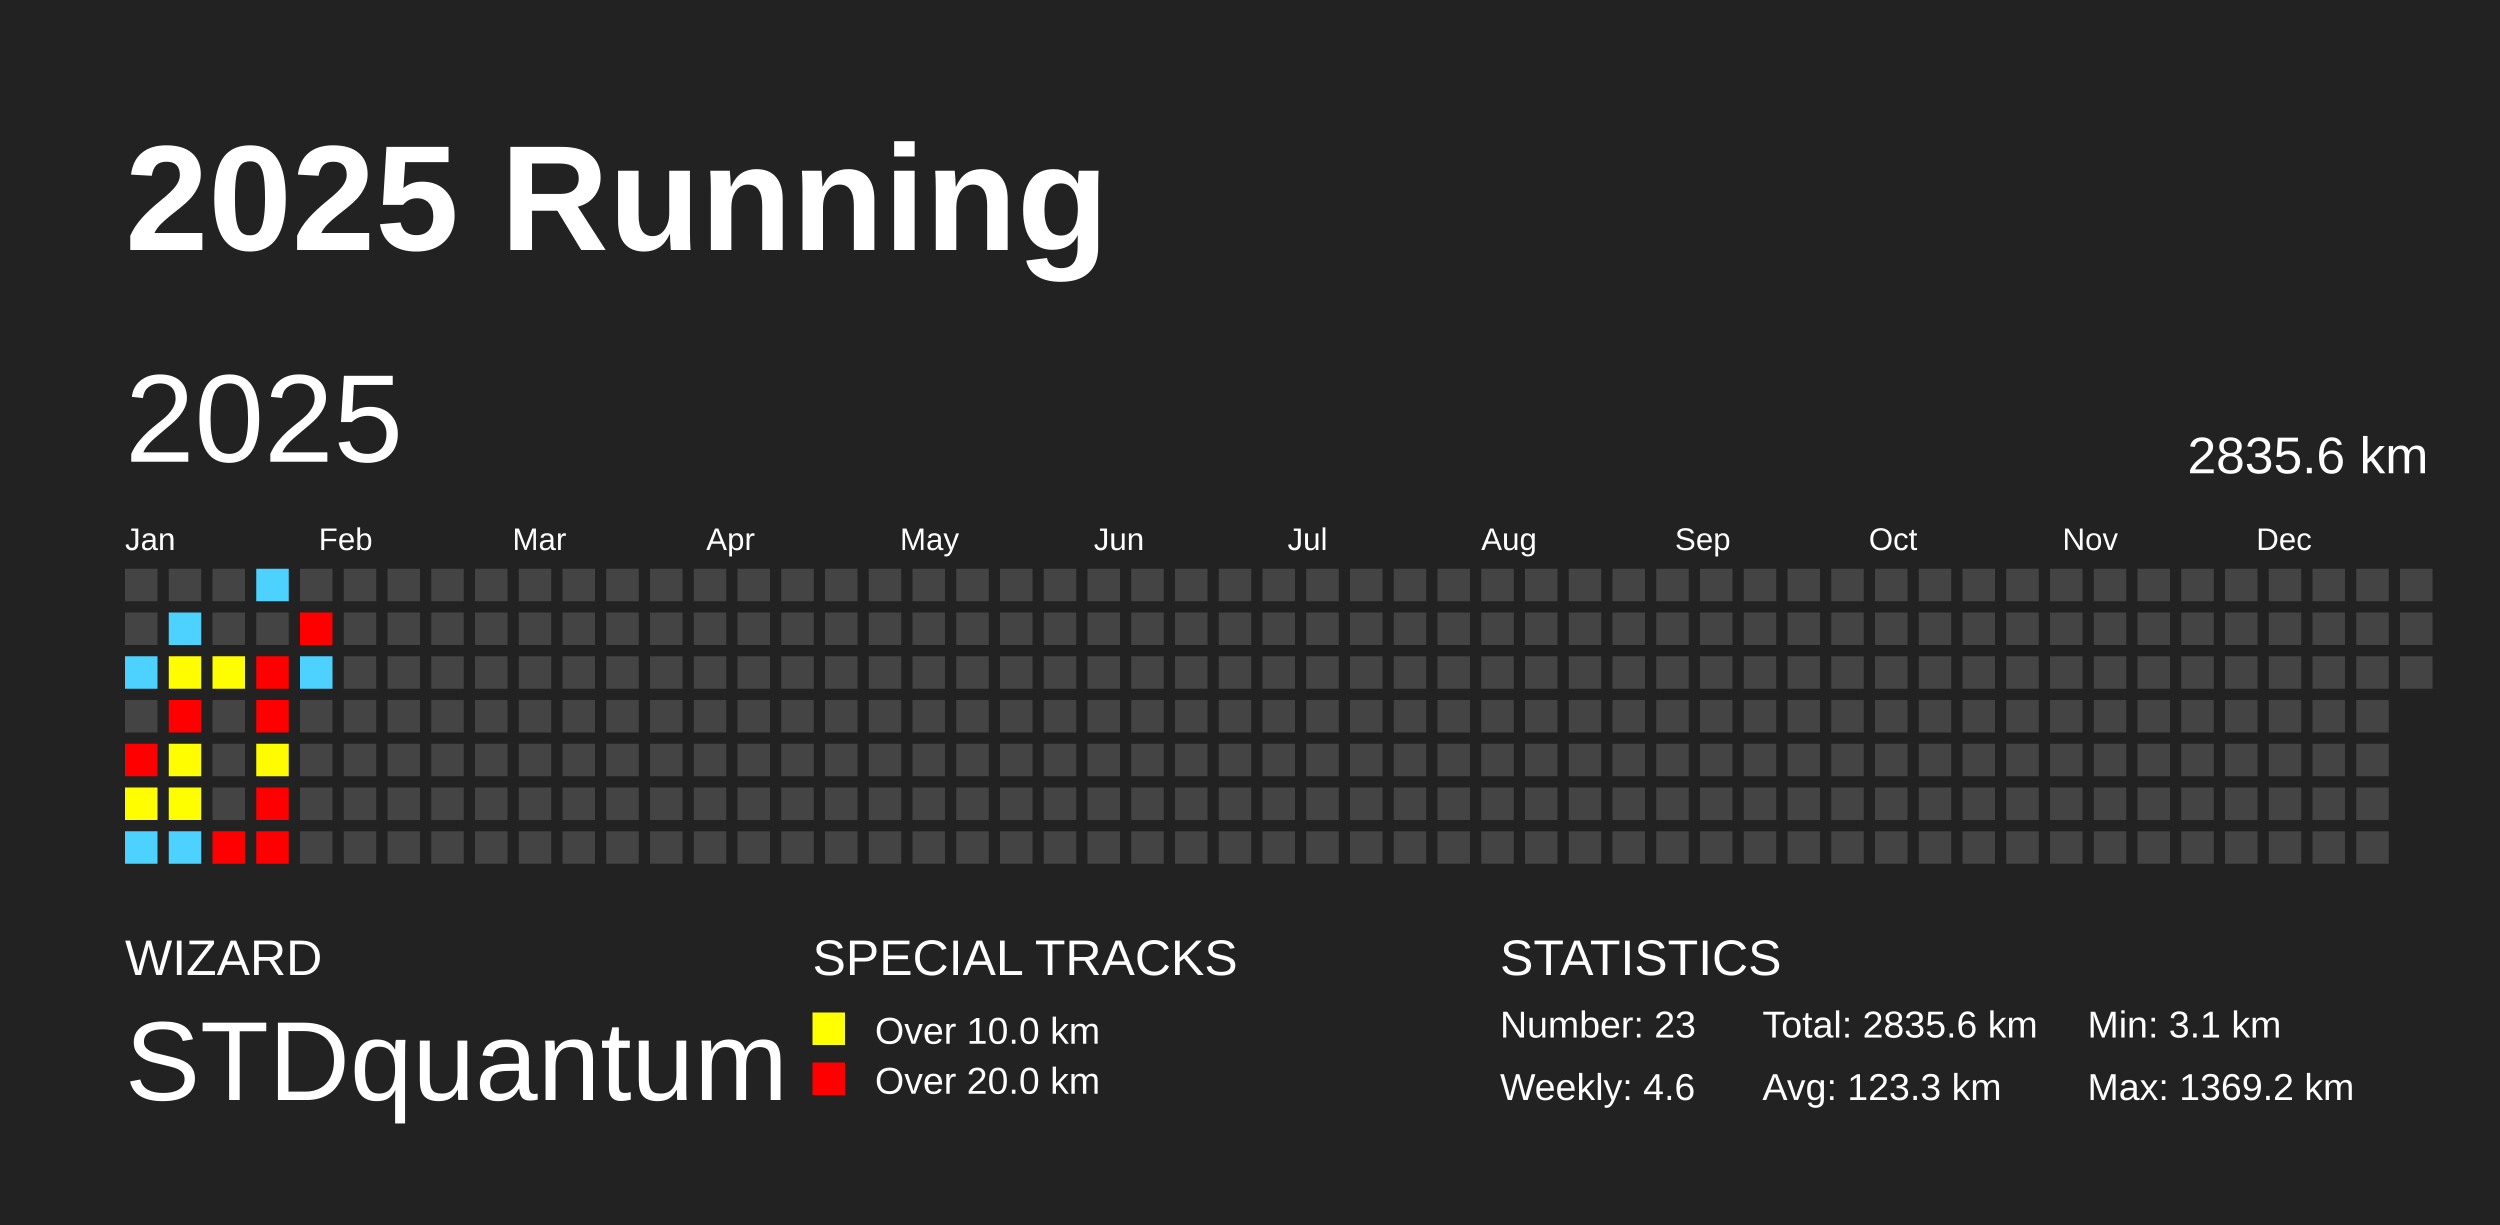
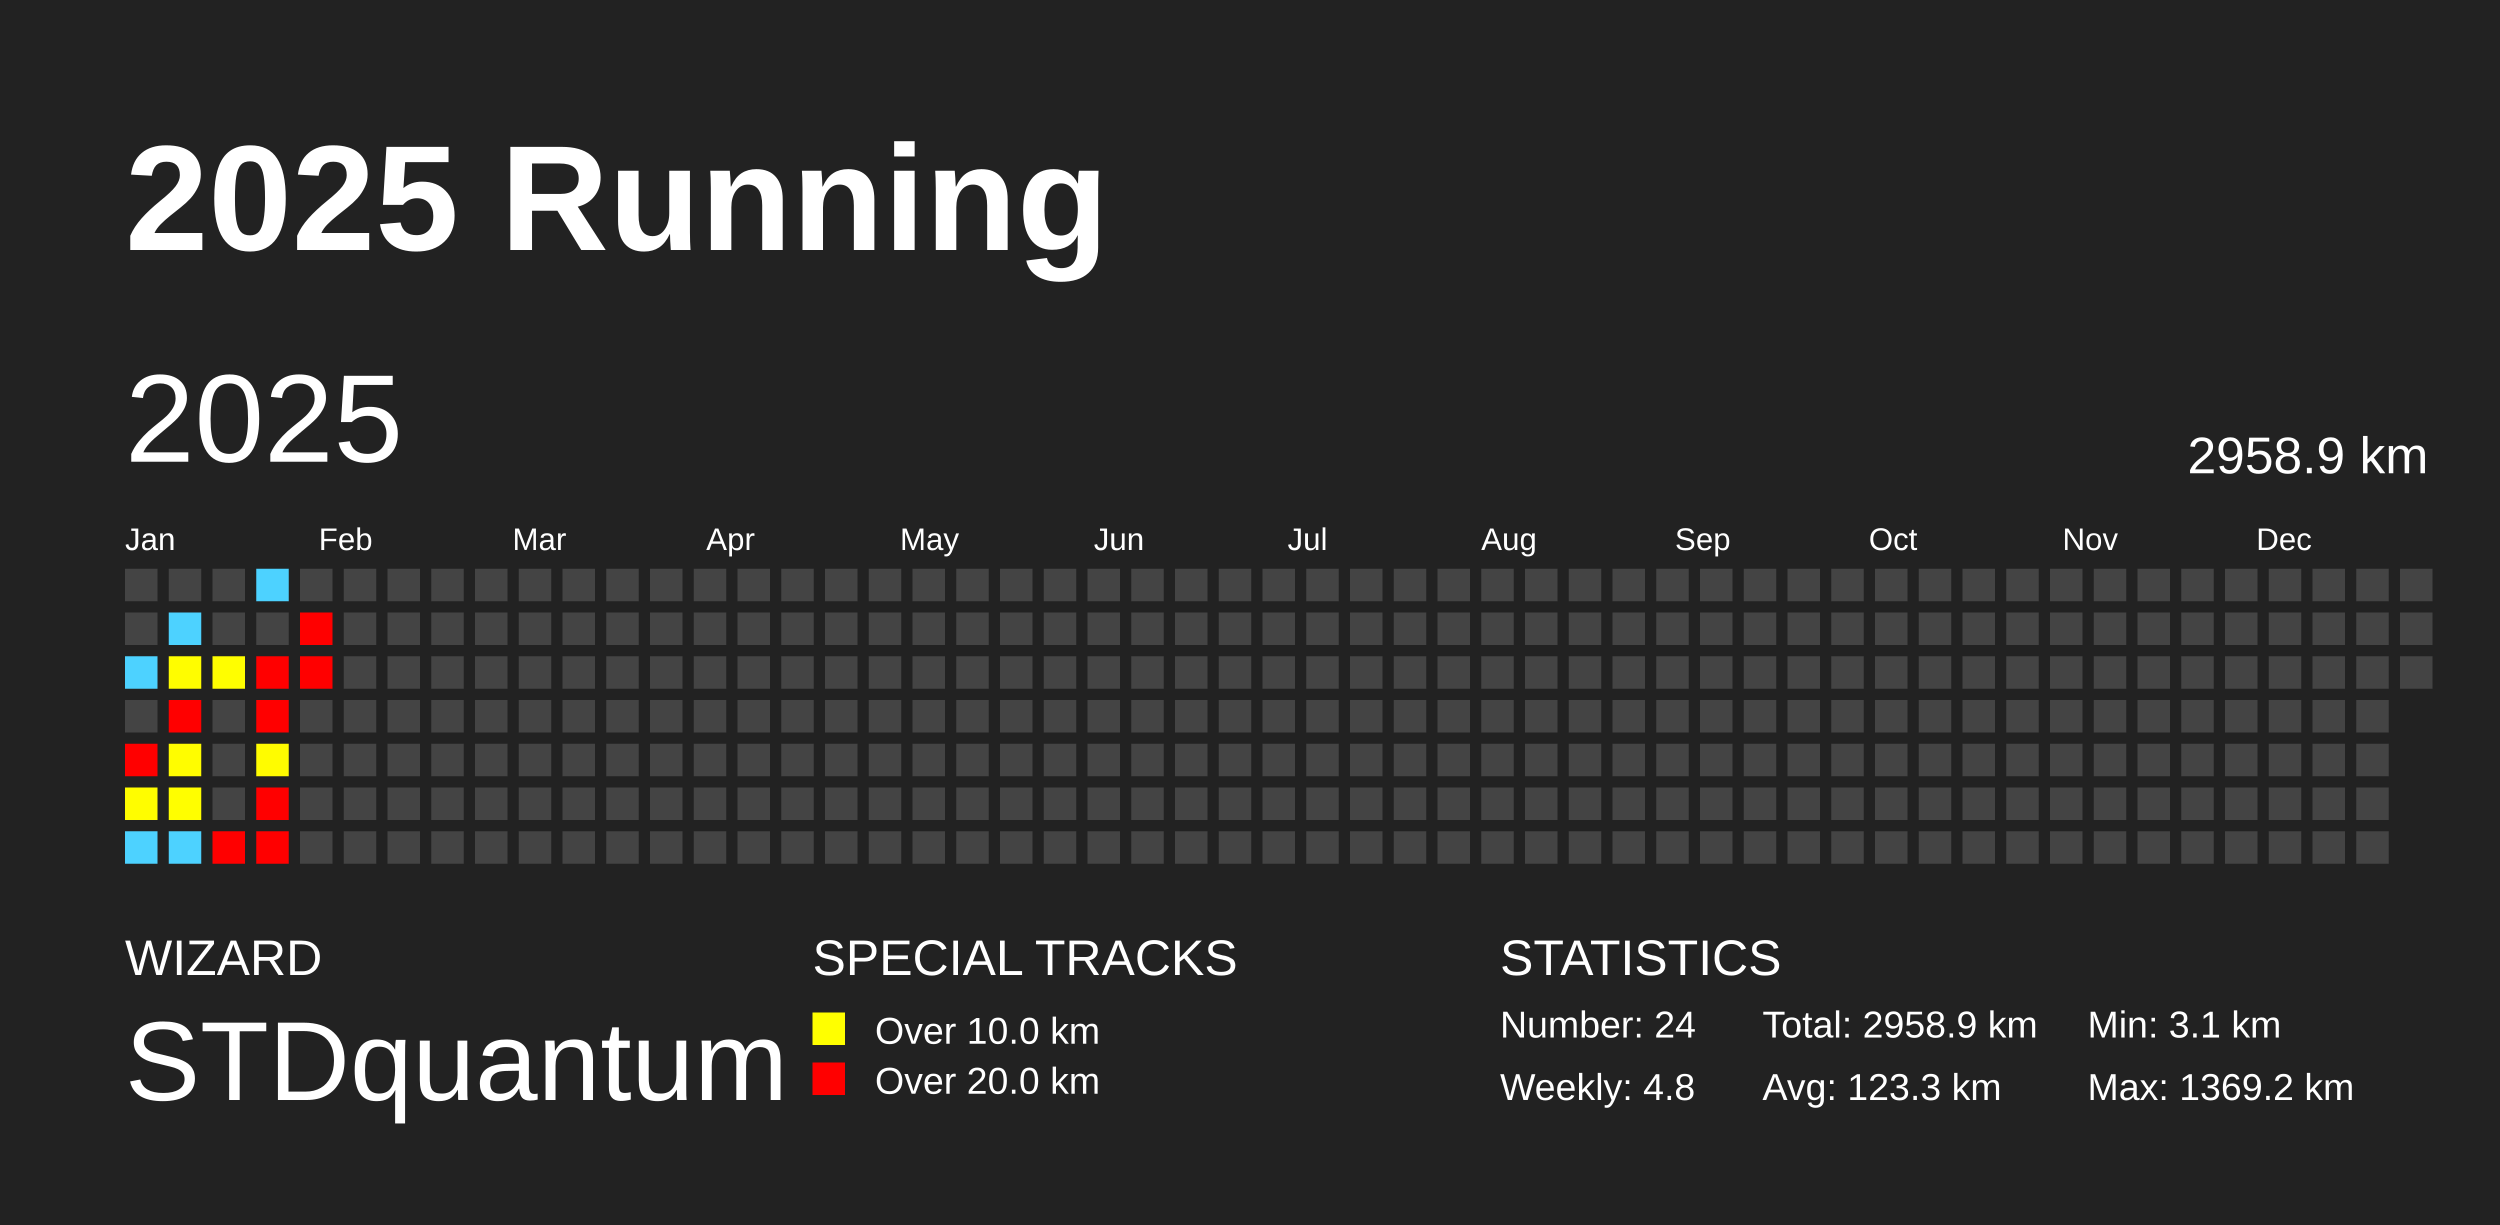
<svg xmlns="http://www.w3.org/2000/svg" baseProfile="full" height="98mm" version="1.1" viewBox="0,0,200,98" width="200mm">
  <defs />
  <rect fill="#222222" height="98" width="200" x="0" y="0" />
  <text fill="#FFFFFF" style="font-size:12px; font-family:Arial; font-weight:bold;" x="10" y="20">2025 Running</text>
  <text fill="#FFFFFF" style="font-size:4px; font-family:Arial" x="10" y="78">WIZARD</text>
  <text fill="#FFFFFF" style="font-size:9px; font-family:Arial" x="10" y="88">STDquantum</text>
  <text fill="#FFFFFF" style="font-size:4px; font-family:Arial" x="65" y="78">SPECIAL TRACKS</text>
  <rect fill="yellow" height="2.6" width="2.6" x="65" y="81" />
  <text fill="#FFFFFF" style="font-size:3px; font-family:Arial" x="70" y="83.5">Over 10.0 km</text>
  <rect fill="red" height="2.6" width="2.6" x="65" y="85" />
  <text fill="#FFFFFF" style="font-size:3px; font-family:Arial" x="70" y="87.5">Over 20.0 km</text>
  <text fill="#FFFFFF" style="font-size:4px; font-family:Arial" x="120" y="78">STATISTICS</text>
-   <text fill="#FFFFFF" style="font-size:3px; font-family:Arial" x="120" y="83">Number: 23</text>
-   <text fill="#FFFFFF" style="font-size:3px; font-family:Arial" x="120" y="88">Weekly: 4.6</text>
-   <text fill="#FFFFFF" style="font-size:3px; font-family:Arial" x="141" y="83">Total: 2835.6 km</text>
+   <text fill="#FFFFFF" style="font-size:3px; font-family:Arial" x="120" y="83">Number: 24</text>
+   <text fill="#FFFFFF" style="font-size:3px; font-family:Arial" x="120" y="88">Weekly: 4.8</text>
+   <text fill="#FFFFFF" style="font-size:3px; font-family:Arial" x="141" y="83">Total: 2958.9 km</text>
  <text fill="#FFFFFF" style="font-size:3px; font-family:Arial" x="141" y="88">Avg: 123.3 km</text>
  <text fill="#FFFFFF" style="font-size:3px; font-family:Arial" x="167" y="83">Min: 3.1 km</text>
  <text fill="#FFFFFF" style="font-size:3px; font-family:Arial" x="167" y="88">Max: 1369.2 km</text>
  <text dominant-baseline="hanging" fill="#FFFFFF" style="font-size:10.0px; font-family:Arial;" x="10" y="30">2025</text>
-   <text dominant-baseline="hanging" fill="#FFFFFF" style="font-size:4.125px; font-family:Arial;" x="175" y="35">2835.6 km</text>
+   <text dominant-baseline="hanging" fill="#FFFFFF" style="font-size:4.125px; font-family:Arial;" x="175" y="35">2958.9 km</text>
  <text fill="#FFFFFF" style="font-size:2.5px; font-family:Arial" x="10.0" y="44">Jan</text>
  <text fill="#FFFFFF" style="font-size:2.5px; font-family:Arial" x="25.5" y="44">Feb</text>
  <text fill="#FFFFFF" style="font-size:2.5px; font-family:Arial" x="41.0" y="44">Mar</text>
  <text fill="#FFFFFF" style="font-size:2.5px; font-family:Arial" x="56.5" y="44">Apr</text>
  <text fill="#FFFFFF" style="font-size:2.5px; font-family:Arial" x="72.0" y="44">May</text>
  <text fill="#FFFFFF" style="font-size:2.5px; font-family:Arial" x="87.5" y="44">Jun</text>
  <text fill="#FFFFFF" style="font-size:2.5px; font-family:Arial" x="103.0" y="44">Jul</text>
  <text fill="#FFFFFF" style="font-size:2.5px; font-family:Arial" x="118.5" y="44">Aug</text>
  <text fill="#FFFFFF" style="font-size:2.5px; font-family:Arial" x="134.0" y="44">Sep</text>
  <text fill="#FFFFFF" style="font-size:2.5px; font-family:Arial" x="149.5" y="44">Oct</text>
  <text fill="#FFFFFF" style="font-size:2.5px; font-family:Arial" x="165.0" y="44">Nov</text>
  <text fill="#FFFFFF" style="font-size:2.5px; font-family:Arial" x="180.5" y="44">Dec</text>
  <rect fill="#444444" height="2.6" width="2.6" x="10.0" y="45.5" />
  <rect fill="#444444" height="2.6" width="2.6" x="10.0" y="49.0" />
  <rect fill="#4dd2ff" height="2.6" width="2.6" x="10.0" y="52.5" />
  <rect fill="#444444" height="2.6" width="2.6" x="10.0" y="56.0" />
  <rect fill="red" height="2.6" width="2.6" x="10.0" y="59.5" />
  <rect fill="#fffd00" height="2.6" width="2.6" x="10.0" y="63.0" />
  <rect fill="#4dd2ff" height="2.6" width="2.6" x="10.0" y="66.5" />
  <rect fill="#444444" height="2.6" width="2.6" x="13.5" y="45.5" />
  <rect fill="#4dd2ff" height="2.6" width="2.6" x="13.5" y="49.0" />
  <rect fill="#fffd00" height="2.6" width="2.6" x="13.5" y="52.5" />
  <rect fill="red" height="2.6" width="2.6" x="13.5" y="56.0" />
  <rect fill="#fffd00" height="2.6" width="2.6" x="13.5" y="59.5" />
  <rect fill="#fffe00" height="2.6" width="2.6" x="13.5" y="63.0" />
  <rect fill="#4dd2ff" height="2.6" width="2.6" x="13.5" y="66.5" />
  <rect fill="#444444" height="2.6" width="2.6" x="17.0" y="45.5" />
  <rect fill="#444444" height="2.6" width="2.6" x="17.0" y="49.0" />
  <rect fill="#fffe00" height="2.6" width="2.6" x="17.0" y="52.5" />
  <rect fill="#444444" height="2.6" width="2.6" x="17.0" y="56.0" />
  <rect fill="#444444" height="2.6" width="2.6" x="17.0" y="59.5" />
  <rect fill="#444444" height="2.6" width="2.6" x="17.0" y="63.0" />
  <rect fill="red" height="2.6" width="2.6" x="17.0" y="66.5" />
  <rect fill="#4dd2ff" height="2.6" width="2.6" x="20.5" y="45.5" />
  <rect fill="#444444" height="2.6" width="2.6" x="20.5" y="49.0" />
  <rect fill="red" height="2.6" width="2.6" x="20.5" y="52.5" />
  <rect fill="red" height="2.6" width="2.6" x="20.5" y="56.0" />
  <rect fill="#fffc00" height="2.6" width="2.6" x="20.5" y="59.5" />
  <rect fill="red" height="2.6" width="2.6" x="20.5" y="63.0" />
  <rect fill="red" height="2.6" width="2.6" x="20.5" y="66.5" />
  <rect fill="#444444" height="2.6" width="2.6" x="24.0" y="45.5" />
  <rect fill="red" height="2.6" width="2.6" x="24.0" y="49.0" />
-   <rect fill="#4dd2ff" height="2.6" width="2.6" x="24.0" y="52.5" />
+   <rect fill="red" height="2.6" width="2.6" x="24.0" y="52.5" />
  <rect fill="#444444" height="2.6" width="2.6" x="24.0" y="56.0" />
  <rect fill="#444444" height="2.6" width="2.6" x="24.0" y="59.5" />
  <rect fill="#444444" height="2.6" width="2.6" x="24.0" y="63.0" />
  <rect fill="#444444" height="2.6" width="2.6" x="24.0" y="66.5" />
  <rect fill="#444444" height="2.6" width="2.6" x="27.5" y="45.5" />
  <rect fill="#444444" height="2.6" width="2.6" x="27.5" y="49.0" />
  <rect fill="#444444" height="2.6" width="2.6" x="27.5" y="52.5" />
  <rect fill="#444444" height="2.6" width="2.6" x="27.5" y="56.0" />
  <rect fill="#444444" height="2.6" width="2.6" x="27.5" y="59.5" />
  <rect fill="#444444" height="2.6" width="2.6" x="27.5" y="63.0" />
  <rect fill="#444444" height="2.6" width="2.6" x="27.5" y="66.5" />
  <rect fill="#444444" height="2.6" width="2.6" x="31.0" y="45.5" />
  <rect fill="#444444" height="2.6" width="2.6" x="31.0" y="49.0" />
  <rect fill="#444444" height="2.6" width="2.6" x="31.0" y="52.5" />
  <rect fill="#444444" height="2.6" width="2.6" x="31.0" y="56.0" />
  <rect fill="#444444" height="2.6" width="2.6" x="31.0" y="59.5" />
  <rect fill="#444444" height="2.6" width="2.6" x="31.0" y="63.0" />
  <rect fill="#444444" height="2.6" width="2.6" x="31.0" y="66.5" />
  <rect fill="#444444" height="2.6" width="2.6" x="34.5" y="45.5" />
  <rect fill="#444444" height="2.6" width="2.6" x="34.5" y="49.0" />
  <rect fill="#444444" height="2.6" width="2.6" x="34.5" y="52.5" />
  <rect fill="#444444" height="2.6" width="2.6" x="34.5" y="56.0" />
  <rect fill="#444444" height="2.6" width="2.6" x="34.5" y="59.5" />
  <rect fill="#444444" height="2.6" width="2.6" x="34.5" y="63.0" />
  <rect fill="#444444" height="2.6" width="2.6" x="34.5" y="66.5" />
  <rect fill="#444444" height="2.6" width="2.6" x="38.0" y="45.5" />
  <rect fill="#444444" height="2.6" width="2.6" x="38.0" y="49.0" />
  <rect fill="#444444" height="2.6" width="2.6" x="38.0" y="52.5" />
  <rect fill="#444444" height="2.6" width="2.6" x="38.0" y="56.0" />
  <rect fill="#444444" height="2.6" width="2.6" x="38.0" y="59.5" />
  <rect fill="#444444" height="2.6" width="2.6" x="38.0" y="63.0" />
  <rect fill="#444444" height="2.6" width="2.6" x="38.0" y="66.5" />
  <rect fill="#444444" height="2.6" width="2.6" x="41.5" y="45.5" />
  <rect fill="#444444" height="2.6" width="2.6" x="41.5" y="49.0" />
  <rect fill="#444444" height="2.6" width="2.6" x="41.5" y="52.5" />
  <rect fill="#444444" height="2.6" width="2.6" x="41.5" y="56.0" />
  <rect fill="#444444" height="2.6" width="2.6" x="41.5" y="59.5" />
  <rect fill="#444444" height="2.6" width="2.6" x="41.5" y="63.0" />
  <rect fill="#444444" height="2.6" width="2.6" x="41.5" y="66.5" />
  <rect fill="#444444" height="2.6" width="2.6" x="45.0" y="45.5" />
  <rect fill="#444444" height="2.6" width="2.6" x="45.0" y="49.0" />
  <rect fill="#444444" height="2.6" width="2.6" x="45.0" y="52.5" />
  <rect fill="#444444" height="2.6" width="2.6" x="45.0" y="56.0" />
  <rect fill="#444444" height="2.6" width="2.6" x="45.0" y="59.5" />
  <rect fill="#444444" height="2.6" width="2.6" x="45.0" y="63.0" />
  <rect fill="#444444" height="2.6" width="2.6" x="45.0" y="66.5" />
  <rect fill="#444444" height="2.6" width="2.6" x="48.5" y="45.5" />
  <rect fill="#444444" height="2.6" width="2.6" x="48.5" y="49.0" />
  <rect fill="#444444" height="2.6" width="2.6" x="48.5" y="52.5" />
  <rect fill="#444444" height="2.6" width="2.6" x="48.5" y="56.0" />
  <rect fill="#444444" height="2.6" width="2.6" x="48.5" y="59.5" />
  <rect fill="#444444" height="2.6" width="2.6" x="48.5" y="63.0" />
  <rect fill="#444444" height="2.6" width="2.6" x="48.5" y="66.5" />
  <rect fill="#444444" height="2.6" width="2.6" x="52.0" y="45.5" />
  <rect fill="#444444" height="2.6" width="2.6" x="52.0" y="49.0" />
  <rect fill="#444444" height="2.6" width="2.6" x="52.0" y="52.5" />
  <rect fill="#444444" height="2.6" width="2.6" x="52.0" y="56.0" />
  <rect fill="#444444" height="2.6" width="2.6" x="52.0" y="59.5" />
  <rect fill="#444444" height="2.6" width="2.6" x="52.0" y="63.0" />
  <rect fill="#444444" height="2.6" width="2.6" x="52.0" y="66.5" />
  <rect fill="#444444" height="2.6" width="2.6" x="55.5" y="45.5" />
  <rect fill="#444444" height="2.6" width="2.6" x="55.5" y="49.0" />
  <rect fill="#444444" height="2.6" width="2.6" x="55.5" y="52.5" />
  <rect fill="#444444" height="2.6" width="2.6" x="55.5" y="56.0" />
  <rect fill="#444444" height="2.6" width="2.6" x="55.5" y="59.5" />
  <rect fill="#444444" height="2.6" width="2.6" x="55.5" y="63.0" />
  <rect fill="#444444" height="2.6" width="2.6" x="55.5" y="66.5" />
  <rect fill="#444444" height="2.6" width="2.6" x="59.0" y="45.5" />
  <rect fill="#444444" height="2.6" width="2.6" x="59.0" y="49.0" />
  <rect fill="#444444" height="2.6" width="2.6" x="59.0" y="52.5" />
  <rect fill="#444444" height="2.6" width="2.6" x="59.0" y="56.0" />
  <rect fill="#444444" height="2.6" width="2.6" x="59.0" y="59.5" />
  <rect fill="#444444" height="2.6" width="2.6" x="59.0" y="63.0" />
  <rect fill="#444444" height="2.6" width="2.6" x="59.0" y="66.5" />
  <rect fill="#444444" height="2.6" width="2.6" x="62.5" y="45.5" />
  <rect fill="#444444" height="2.6" width="2.6" x="62.5" y="49.0" />
  <rect fill="#444444" height="2.6" width="2.6" x="62.5" y="52.5" />
  <rect fill="#444444" height="2.6" width="2.6" x="62.5" y="56.0" />
  <rect fill="#444444" height="2.6" width="2.6" x="62.5" y="59.5" />
  <rect fill="#444444" height="2.6" width="2.6" x="62.5" y="63.0" />
  <rect fill="#444444" height="2.6" width="2.6" x="62.5" y="66.5" />
  <rect fill="#444444" height="2.6" width="2.6" x="66.0" y="45.5" />
  <rect fill="#444444" height="2.6" width="2.6" x="66.0" y="49.0" />
  <rect fill="#444444" height="2.6" width="2.6" x="66.0" y="52.5" />
  <rect fill="#444444" height="2.6" width="2.6" x="66.0" y="56.0" />
  <rect fill="#444444" height="2.6" width="2.6" x="66.0" y="59.5" />
  <rect fill="#444444" height="2.6" width="2.6" x="66.0" y="63.0" />
  <rect fill="#444444" height="2.6" width="2.6" x="66.0" y="66.5" />
  <rect fill="#444444" height="2.6" width="2.6" x="69.5" y="45.5" />
  <rect fill="#444444" height="2.6" width="2.6" x="69.5" y="49.0" />
  <rect fill="#444444" height="2.6" width="2.6" x="69.5" y="52.5" />
  <rect fill="#444444" height="2.6" width="2.6" x="69.5" y="56.0" />
  <rect fill="#444444" height="2.6" width="2.6" x="69.5" y="59.5" />
  <rect fill="#444444" height="2.6" width="2.6" x="69.5" y="63.0" />
  <rect fill="#444444" height="2.6" width="2.6" x="69.5" y="66.5" />
  <rect fill="#444444" height="2.6" width="2.6" x="73.0" y="45.5" />
  <rect fill="#444444" height="2.6" width="2.6" x="73.0" y="49.0" />
  <rect fill="#444444" height="2.6" width="2.6" x="73.0" y="52.5" />
  <rect fill="#444444" height="2.6" width="2.6" x="73.0" y="56.0" />
  <rect fill="#444444" height="2.6" width="2.6" x="73.0" y="59.5" />
  <rect fill="#444444" height="2.6" width="2.6" x="73.0" y="63.0" />
  <rect fill="#444444" height="2.6" width="2.6" x="73.0" y="66.5" />
  <rect fill="#444444" height="2.6" width="2.6" x="76.5" y="45.5" />
  <rect fill="#444444" height="2.6" width="2.6" x="76.5" y="49.0" />
  <rect fill="#444444" height="2.6" width="2.6" x="76.5" y="52.5" />
  <rect fill="#444444" height="2.6" width="2.6" x="76.5" y="56.0" />
  <rect fill="#444444" height="2.6" width="2.6" x="76.5" y="59.5" />
  <rect fill="#444444" height="2.6" width="2.6" x="76.5" y="63.0" />
  <rect fill="#444444" height="2.6" width="2.6" x="76.5" y="66.5" />
  <rect fill="#444444" height="2.6" width="2.6" x="80.0" y="45.5" />
  <rect fill="#444444" height="2.6" width="2.6" x="80.0" y="49.0" />
  <rect fill="#444444" height="2.6" width="2.6" x="80.0" y="52.5" />
  <rect fill="#444444" height="2.6" width="2.6" x="80.0" y="56.0" />
  <rect fill="#444444" height="2.6" width="2.6" x="80.0" y="59.5" />
  <rect fill="#444444" height="2.6" width="2.6" x="80.0" y="63.0" />
  <rect fill="#444444" height="2.6" width="2.6" x="80.0" y="66.5" />
  <rect fill="#444444" height="2.6" width="2.6" x="83.5" y="45.5" />
  <rect fill="#444444" height="2.6" width="2.6" x="83.5" y="49.0" />
  <rect fill="#444444" height="2.6" width="2.6" x="83.5" y="52.5" />
  <rect fill="#444444" height="2.6" width="2.6" x="83.5" y="56.0" />
  <rect fill="#444444" height="2.6" width="2.6" x="83.5" y="59.5" />
  <rect fill="#444444" height="2.6" width="2.6" x="83.5" y="63.0" />
  <rect fill="#444444" height="2.6" width="2.6" x="83.5" y="66.5" />
  <rect fill="#444444" height="2.6" width="2.6" x="87.0" y="45.5" />
  <rect fill="#444444" height="2.6" width="2.6" x="87.0" y="49.0" />
  <rect fill="#444444" height="2.6" width="2.6" x="87.0" y="52.5" />
  <rect fill="#444444" height="2.6" width="2.6" x="87.0" y="56.0" />
  <rect fill="#444444" height="2.6" width="2.6" x="87.0" y="59.5" />
  <rect fill="#444444" height="2.6" width="2.6" x="87.0" y="63.0" />
  <rect fill="#444444" height="2.6" width="2.6" x="87.0" y="66.5" />
  <rect fill="#444444" height="2.6" width="2.6" x="90.5" y="45.5" />
  <rect fill="#444444" height="2.6" width="2.6" x="90.5" y="49.0" />
  <rect fill="#444444" height="2.6" width="2.6" x="90.5" y="52.5" />
  <rect fill="#444444" height="2.6" width="2.6" x="90.5" y="56.0" />
  <rect fill="#444444" height="2.6" width="2.6" x="90.5" y="59.5" />
  <rect fill="#444444" height="2.6" width="2.6" x="90.5" y="63.0" />
  <rect fill="#444444" height="2.6" width="2.6" x="90.5" y="66.5" />
  <rect fill="#444444" height="2.6" width="2.6" x="94.0" y="45.5" />
  <rect fill="#444444" height="2.6" width="2.6" x="94.0" y="49.0" />
  <rect fill="#444444" height="2.6" width="2.6" x="94.0" y="52.5" />
  <rect fill="#444444" height="2.6" width="2.6" x="94.0" y="56.0" />
  <rect fill="#444444" height="2.6" width="2.6" x="94.0" y="59.5" />
  <rect fill="#444444" height="2.6" width="2.6" x="94.0" y="63.0" />
  <rect fill="#444444" height="2.6" width="2.6" x="94.0" y="66.5" />
  <rect fill="#444444" height="2.6" width="2.6" x="97.5" y="45.5" />
  <rect fill="#444444" height="2.6" width="2.6" x="97.5" y="49.0" />
  <rect fill="#444444" height="2.6" width="2.6" x="97.5" y="52.5" />
  <rect fill="#444444" height="2.6" width="2.6" x="97.5" y="56.0" />
  <rect fill="#444444" height="2.6" width="2.6" x="97.5" y="59.5" />
  <rect fill="#444444" height="2.6" width="2.6" x="97.5" y="63.0" />
  <rect fill="#444444" height="2.6" width="2.6" x="97.5" y="66.5" />
  <rect fill="#444444" height="2.6" width="2.6" x="101.0" y="45.5" />
  <rect fill="#444444" height="2.6" width="2.6" x="101.0" y="49.0" />
  <rect fill="#444444" height="2.6" width="2.6" x="101.0" y="52.5" />
  <rect fill="#444444" height="2.6" width="2.6" x="101.0" y="56.0" />
  <rect fill="#444444" height="2.6" width="2.6" x="101.0" y="59.5" />
  <rect fill="#444444" height="2.6" width="2.6" x="101.0" y="63.0" />
  <rect fill="#444444" height="2.6" width="2.6" x="101.0" y="66.5" />
  <rect fill="#444444" height="2.6" width="2.6" x="104.5" y="45.5" />
  <rect fill="#444444" height="2.6" width="2.6" x="104.5" y="49.0" />
  <rect fill="#444444" height="2.6" width="2.6" x="104.5" y="52.5" />
  <rect fill="#444444" height="2.6" width="2.6" x="104.5" y="56.0" />
  <rect fill="#444444" height="2.6" width="2.6" x="104.5" y="59.5" />
  <rect fill="#444444" height="2.6" width="2.6" x="104.5" y="63.0" />
  <rect fill="#444444" height="2.6" width="2.6" x="104.5" y="66.5" />
  <rect fill="#444444" height="2.6" width="2.6" x="108.0" y="45.5" />
  <rect fill="#444444" height="2.6" width="2.6" x="108.0" y="49.0" />
  <rect fill="#444444" height="2.6" width="2.6" x="108.0" y="52.5" />
  <rect fill="#444444" height="2.6" width="2.6" x="108.0" y="56.0" />
  <rect fill="#444444" height="2.6" width="2.6" x="108.0" y="59.5" />
  <rect fill="#444444" height="2.6" width="2.6" x="108.0" y="63.0" />
  <rect fill="#444444" height="2.6" width="2.6" x="108.0" y="66.5" />
  <rect fill="#444444" height="2.6" width="2.6" x="111.5" y="45.5" />
  <rect fill="#444444" height="2.6" width="2.6" x="111.5" y="49.0" />
  <rect fill="#444444" height="2.6" width="2.6" x="111.5" y="52.5" />
  <rect fill="#444444" height="2.6" width="2.6" x="111.5" y="56.0" />
  <rect fill="#444444" height="2.6" width="2.6" x="111.5" y="59.5" />
  <rect fill="#444444" height="2.6" width="2.6" x="111.5" y="63.0" />
  <rect fill="#444444" height="2.6" width="2.6" x="111.5" y="66.5" />
  <rect fill="#444444" height="2.6" width="2.6" x="115.0" y="45.5" />
  <rect fill="#444444" height="2.6" width="2.6" x="115.0" y="49.0" />
  <rect fill="#444444" height="2.6" width="2.6" x="115.0" y="52.5" />
  <rect fill="#444444" height="2.6" width="2.6" x="115.0" y="56.0" />
  <rect fill="#444444" height="2.6" width="2.6" x="115.0" y="59.5" />
  <rect fill="#444444" height="2.6" width="2.6" x="115.0" y="63.0" />
  <rect fill="#444444" height="2.6" width="2.6" x="115.0" y="66.5" />
  <rect fill="#444444" height="2.6" width="2.6" x="118.5" y="45.5" />
  <rect fill="#444444" height="2.6" width="2.6" x="118.5" y="49.0" />
  <rect fill="#444444" height="2.6" width="2.6" x="118.5" y="52.5" />
  <rect fill="#444444" height="2.6" width="2.6" x="118.5" y="56.0" />
  <rect fill="#444444" height="2.6" width="2.6" x="118.5" y="59.5" />
  <rect fill="#444444" height="2.6" width="2.6" x="118.5" y="63.0" />
  <rect fill="#444444" height="2.6" width="2.6" x="118.5" y="66.5" />
  <rect fill="#444444" height="2.6" width="2.6" x="122.0" y="45.5" />
  <rect fill="#444444" height="2.6" width="2.6" x="122.0" y="49.0" />
  <rect fill="#444444" height="2.6" width="2.6" x="122.0" y="52.5" />
  <rect fill="#444444" height="2.6" width="2.6" x="122.0" y="56.0" />
  <rect fill="#444444" height="2.6" width="2.6" x="122.0" y="59.5" />
  <rect fill="#444444" height="2.6" width="2.6" x="122.0" y="63.0" />
  <rect fill="#444444" height="2.6" width="2.6" x="122.0" y="66.5" />
  <rect fill="#444444" height="2.6" width="2.6" x="125.5" y="45.5" />
  <rect fill="#444444" height="2.6" width="2.6" x="125.5" y="49.0" />
  <rect fill="#444444" height="2.6" width="2.6" x="125.5" y="52.5" />
  <rect fill="#444444" height="2.6" width="2.6" x="125.5" y="56.0" />
  <rect fill="#444444" height="2.6" width="2.6" x="125.5" y="59.5" />
  <rect fill="#444444" height="2.6" width="2.6" x="125.5" y="63.0" />
  <rect fill="#444444" height="2.6" width="2.6" x="125.5" y="66.5" />
  <rect fill="#444444" height="2.6" width="2.6" x="129.0" y="45.5" />
  <rect fill="#444444" height="2.6" width="2.6" x="129.0" y="49.0" />
  <rect fill="#444444" height="2.6" width="2.6" x="129.0" y="52.5" />
  <rect fill="#444444" height="2.6" width="2.6" x="129.0" y="56.0" />
  <rect fill="#444444" height="2.6" width="2.6" x="129.0" y="59.5" />
  <rect fill="#444444" height="2.6" width="2.6" x="129.0" y="63.0" />
  <rect fill="#444444" height="2.6" width="2.6" x="129.0" y="66.5" />
  <rect fill="#444444" height="2.6" width="2.6" x="132.5" y="45.5" />
  <rect fill="#444444" height="2.6" width="2.6" x="132.5" y="49.0" />
  <rect fill="#444444" height="2.6" width="2.6" x="132.5" y="52.5" />
  <rect fill="#444444" height="2.6" width="2.6" x="132.5" y="56.0" />
  <rect fill="#444444" height="2.6" width="2.6" x="132.5" y="59.5" />
  <rect fill="#444444" height="2.6" width="2.6" x="132.5" y="63.0" />
  <rect fill="#444444" height="2.6" width="2.6" x="132.5" y="66.5" />
  <rect fill="#444444" height="2.6" width="2.6" x="136.0" y="45.5" />
  <rect fill="#444444" height="2.6" width="2.6" x="136.0" y="49.0" />
  <rect fill="#444444" height="2.6" width="2.6" x="136.0" y="52.5" />
  <rect fill="#444444" height="2.6" width="2.6" x="136.0" y="56.0" />
  <rect fill="#444444" height="2.6" width="2.6" x="136.0" y="59.5" />
  <rect fill="#444444" height="2.6" width="2.6" x="136.0" y="63.0" />
  <rect fill="#444444" height="2.6" width="2.6" x="136.0" y="66.5" />
  <rect fill="#444444" height="2.6" width="2.6" x="139.5" y="45.5" />
  <rect fill="#444444" height="2.6" width="2.6" x="139.5" y="49.0" />
  <rect fill="#444444" height="2.6" width="2.6" x="139.5" y="52.5" />
  <rect fill="#444444" height="2.6" width="2.6" x="139.5" y="56.0" />
  <rect fill="#444444" height="2.6" width="2.6" x="139.5" y="59.5" />
  <rect fill="#444444" height="2.6" width="2.6" x="139.5" y="63.0" />
  <rect fill="#444444" height="2.6" width="2.6" x="139.5" y="66.5" />
  <rect fill="#444444" height="2.6" width="2.6" x="143.0" y="45.5" />
  <rect fill="#444444" height="2.6" width="2.6" x="143.0" y="49.0" />
  <rect fill="#444444" height="2.6" width="2.6" x="143.0" y="52.5" />
  <rect fill="#444444" height="2.6" width="2.6" x="143.0" y="56.0" />
  <rect fill="#444444" height="2.6" width="2.6" x="143.0" y="59.5" />
  <rect fill="#444444" height="2.6" width="2.6" x="143.0" y="63.0" />
  <rect fill="#444444" height="2.6" width="2.6" x="143.0" y="66.5" />
  <rect fill="#444444" height="2.6" width="2.6" x="146.5" y="45.5" />
  <rect fill="#444444" height="2.6" width="2.6" x="146.5" y="49.0" />
  <rect fill="#444444" height="2.6" width="2.6" x="146.5" y="52.5" />
  <rect fill="#444444" height="2.6" width="2.6" x="146.5" y="56.0" />
  <rect fill="#444444" height="2.6" width="2.6" x="146.5" y="59.5" />
  <rect fill="#444444" height="2.6" width="2.6" x="146.5" y="63.0" />
  <rect fill="#444444" height="2.6" width="2.6" x="146.5" y="66.5" />
  <rect fill="#444444" height="2.6" width="2.6" x="150.0" y="45.5" />
  <rect fill="#444444" height="2.6" width="2.6" x="150.0" y="49.0" />
  <rect fill="#444444" height="2.6" width="2.6" x="150.0" y="52.5" />
  <rect fill="#444444" height="2.6" width="2.6" x="150.0" y="56.0" />
  <rect fill="#444444" height="2.6" width="2.6" x="150.0" y="59.5" />
  <rect fill="#444444" height="2.6" width="2.6" x="150.0" y="63.0" />
  <rect fill="#444444" height="2.6" width="2.6" x="150.0" y="66.5" />
  <rect fill="#444444" height="2.6" width="2.6" x="153.5" y="45.5" />
  <rect fill="#444444" height="2.6" width="2.6" x="153.5" y="49.0" />
  <rect fill="#444444" height="2.6" width="2.6" x="153.5" y="52.5" />
  <rect fill="#444444" height="2.6" width="2.6" x="153.5" y="56.0" />
  <rect fill="#444444" height="2.6" width="2.6" x="153.5" y="59.5" />
  <rect fill="#444444" height="2.6" width="2.6" x="153.5" y="63.0" />
  <rect fill="#444444" height="2.6" width="2.6" x="153.5" y="66.5" />
  <rect fill="#444444" height="2.6" width="2.6" x="157.0" y="45.5" />
  <rect fill="#444444" height="2.6" width="2.6" x="157.0" y="49.0" />
  <rect fill="#444444" height="2.6" width="2.6" x="157.0" y="52.5" />
  <rect fill="#444444" height="2.6" width="2.6" x="157.0" y="56.0" />
  <rect fill="#444444" height="2.6" width="2.6" x="157.0" y="59.5" />
  <rect fill="#444444" height="2.6" width="2.6" x="157.0" y="63.0" />
  <rect fill="#444444" height="2.6" width="2.6" x="157.0" y="66.5" />
  <rect fill="#444444" height="2.6" width="2.6" x="160.5" y="45.5" />
  <rect fill="#444444" height="2.6" width="2.6" x="160.5" y="49.0" />
  <rect fill="#444444" height="2.6" width="2.6" x="160.5" y="52.5" />
  <rect fill="#444444" height="2.6" width="2.6" x="160.5" y="56.0" />
  <rect fill="#444444" height="2.6" width="2.6" x="160.5" y="59.5" />
  <rect fill="#444444" height="2.6" width="2.6" x="160.5" y="63.0" />
  <rect fill="#444444" height="2.6" width="2.6" x="160.5" y="66.5" />
  <rect fill="#444444" height="2.6" width="2.6" x="164.0" y="45.5" />
  <rect fill="#444444" height="2.6" width="2.6" x="164.0" y="49.0" />
  <rect fill="#444444" height="2.6" width="2.6" x="164.0" y="52.5" />
  <rect fill="#444444" height="2.6" width="2.6" x="164.0" y="56.0" />
  <rect fill="#444444" height="2.6" width="2.6" x="164.0" y="59.5" />
  <rect fill="#444444" height="2.6" width="2.6" x="164.0" y="63.0" />
  <rect fill="#444444" height="2.6" width="2.6" x="164.0" y="66.5" />
  <rect fill="#444444" height="2.6" width="2.6" x="167.5" y="45.5" />
  <rect fill="#444444" height="2.6" width="2.6" x="167.5" y="49.0" />
  <rect fill="#444444" height="2.6" width="2.6" x="167.5" y="52.5" />
  <rect fill="#444444" height="2.6" width="2.6" x="167.5" y="56.0" />
  <rect fill="#444444" height="2.6" width="2.6" x="167.5" y="59.5" />
  <rect fill="#444444" height="2.6" width="2.6" x="167.5" y="63.0" />
  <rect fill="#444444" height="2.6" width="2.6" x="167.5" y="66.5" />
  <rect fill="#444444" height="2.6" width="2.6" x="171.0" y="45.5" />
  <rect fill="#444444" height="2.6" width="2.6" x="171.0" y="49.0" />
  <rect fill="#444444" height="2.6" width="2.6" x="171.0" y="52.5" />
  <rect fill="#444444" height="2.6" width="2.6" x="171.0" y="56.0" />
  <rect fill="#444444" height="2.6" width="2.6" x="171.0" y="59.5" />
  <rect fill="#444444" height="2.6" width="2.6" x="171.0" y="63.0" />
  <rect fill="#444444" height="2.6" width="2.6" x="171.0" y="66.5" />
  <rect fill="#444444" height="2.6" width="2.6" x="174.5" y="45.5" />
  <rect fill="#444444" height="2.6" width="2.6" x="174.5" y="49.0" />
  <rect fill="#444444" height="2.6" width="2.6" x="174.5" y="52.5" />
  <rect fill="#444444" height="2.6" width="2.6" x="174.5" y="56.0" />
  <rect fill="#444444" height="2.6" width="2.6" x="174.5" y="59.5" />
  <rect fill="#444444" height="2.6" width="2.6" x="174.5" y="63.0" />
  <rect fill="#444444" height="2.6" width="2.6" x="174.5" y="66.5" />
  <rect fill="#444444" height="2.6" width="2.6" x="178.0" y="45.5" />
  <rect fill="#444444" height="2.6" width="2.6" x="178.0" y="49.0" />
  <rect fill="#444444" height="2.6" width="2.6" x="178.0" y="52.5" />
  <rect fill="#444444" height="2.6" width="2.6" x="178.0" y="56.0" />
  <rect fill="#444444" height="2.6" width="2.6" x="178.0" y="59.5" />
  <rect fill="#444444" height="2.6" width="2.6" x="178.0" y="63.0" />
  <rect fill="#444444" height="2.6" width="2.6" x="178.0" y="66.5" />
  <rect fill="#444444" height="2.6" width="2.6" x="181.5" y="45.5" />
  <rect fill="#444444" height="2.6" width="2.6" x="181.5" y="49.0" />
  <rect fill="#444444" height="2.6" width="2.6" x="181.5" y="52.5" />
  <rect fill="#444444" height="2.6" width="2.6" x="181.5" y="56.0" />
  <rect fill="#444444" height="2.6" width="2.6" x="181.5" y="59.5" />
  <rect fill="#444444" height="2.6" width="2.6" x="181.5" y="63.0" />
  <rect fill="#444444" height="2.6" width="2.6" x="181.5" y="66.5" />
  <rect fill="#444444" height="2.6" width="2.6" x="185.0" y="45.5" />
  <rect fill="#444444" height="2.6" width="2.6" x="185.0" y="49.0" />
  <rect fill="#444444" height="2.6" width="2.6" x="185.0" y="52.5" />
  <rect fill="#444444" height="2.6" width="2.6" x="185.0" y="56.0" />
  <rect fill="#444444" height="2.6" width="2.6" x="185.0" y="59.5" />
  <rect fill="#444444" height="2.6" width="2.6" x="185.0" y="63.0" />
  <rect fill="#444444" height="2.6" width="2.6" x="185.0" y="66.5" />
  <rect fill="#444444" height="2.6" width="2.6" x="188.5" y="45.5" />
  <rect fill="#444444" height="2.6" width="2.6" x="188.5" y="49.0" />
  <rect fill="#444444" height="2.6" width="2.6" x="188.5" y="52.5" />
  <rect fill="#444444" height="2.6" width="2.6" x="188.5" y="56.0" />
  <rect fill="#444444" height="2.6" width="2.6" x="188.5" y="59.5" />
  <rect fill="#444444" height="2.6" width="2.6" x="188.5" y="63.0" />
  <rect fill="#444444" height="2.6" width="2.6" x="188.5" y="66.5" />
  <rect fill="#444444" height="2.6" width="2.6" x="192.0" y="45.5" />
  <rect fill="#444444" height="2.6" width="2.6" x="192.0" y="49.0" />
  <rect fill="#444444" height="2.6" width="2.6" x="192.0" y="52.5" />
</svg>
